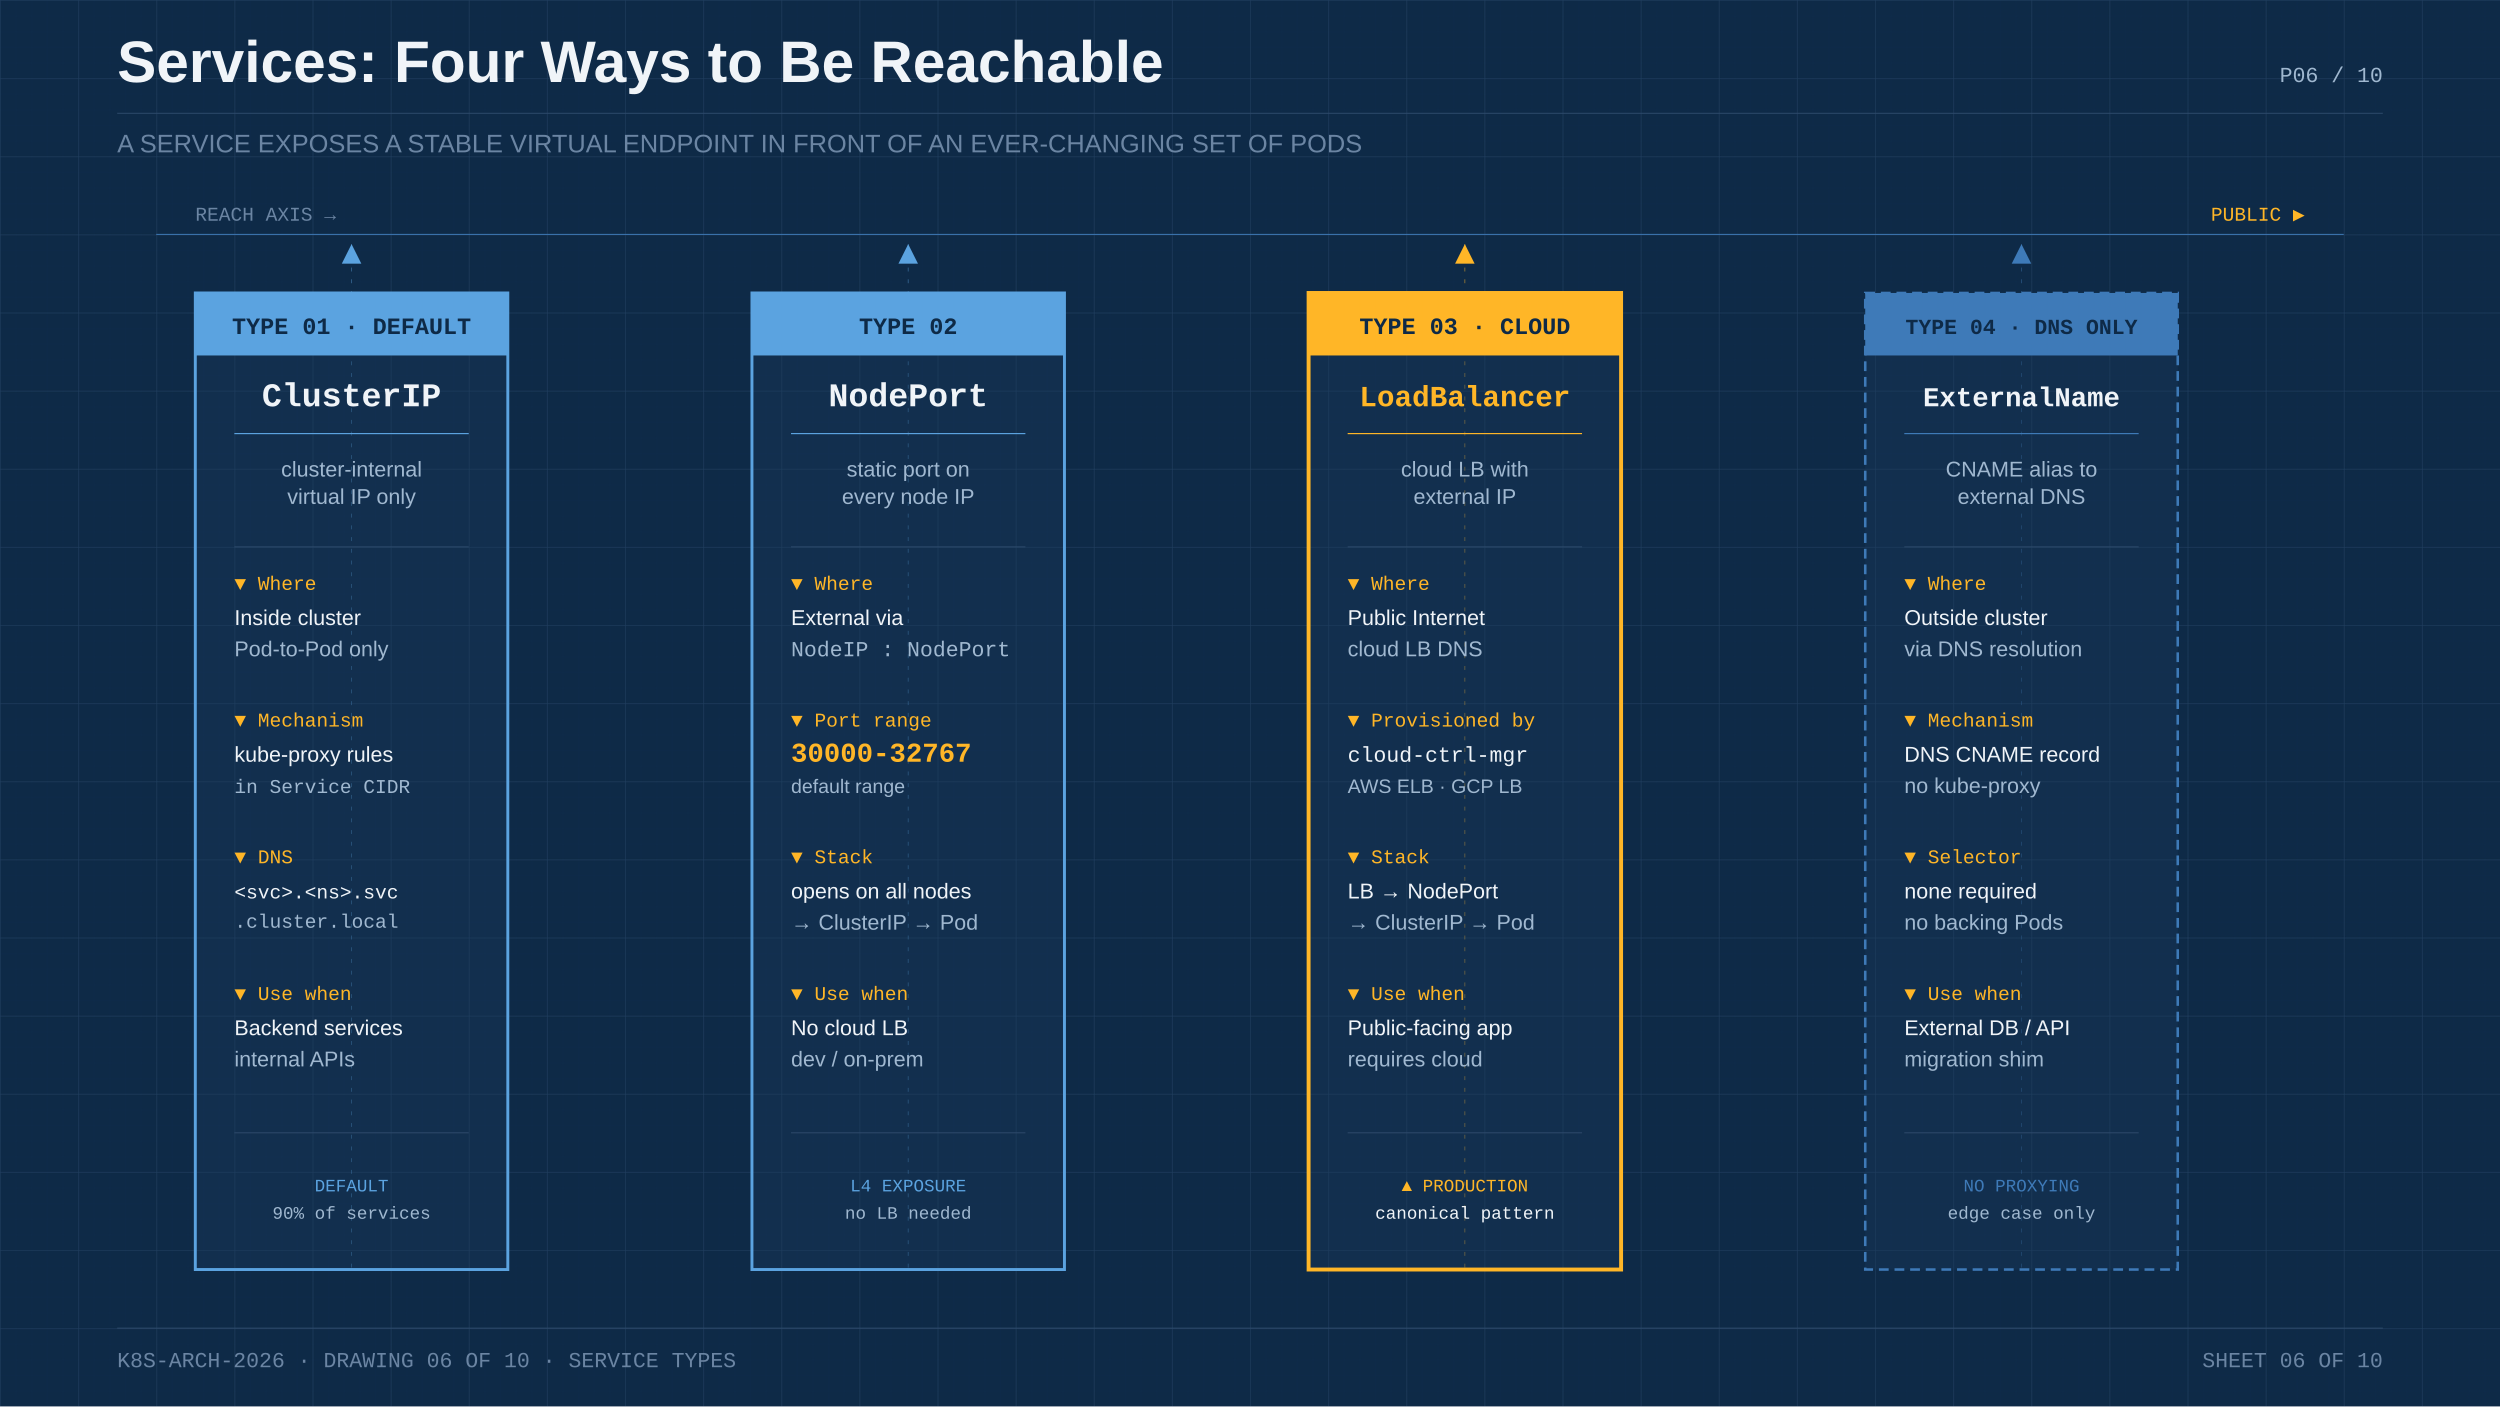
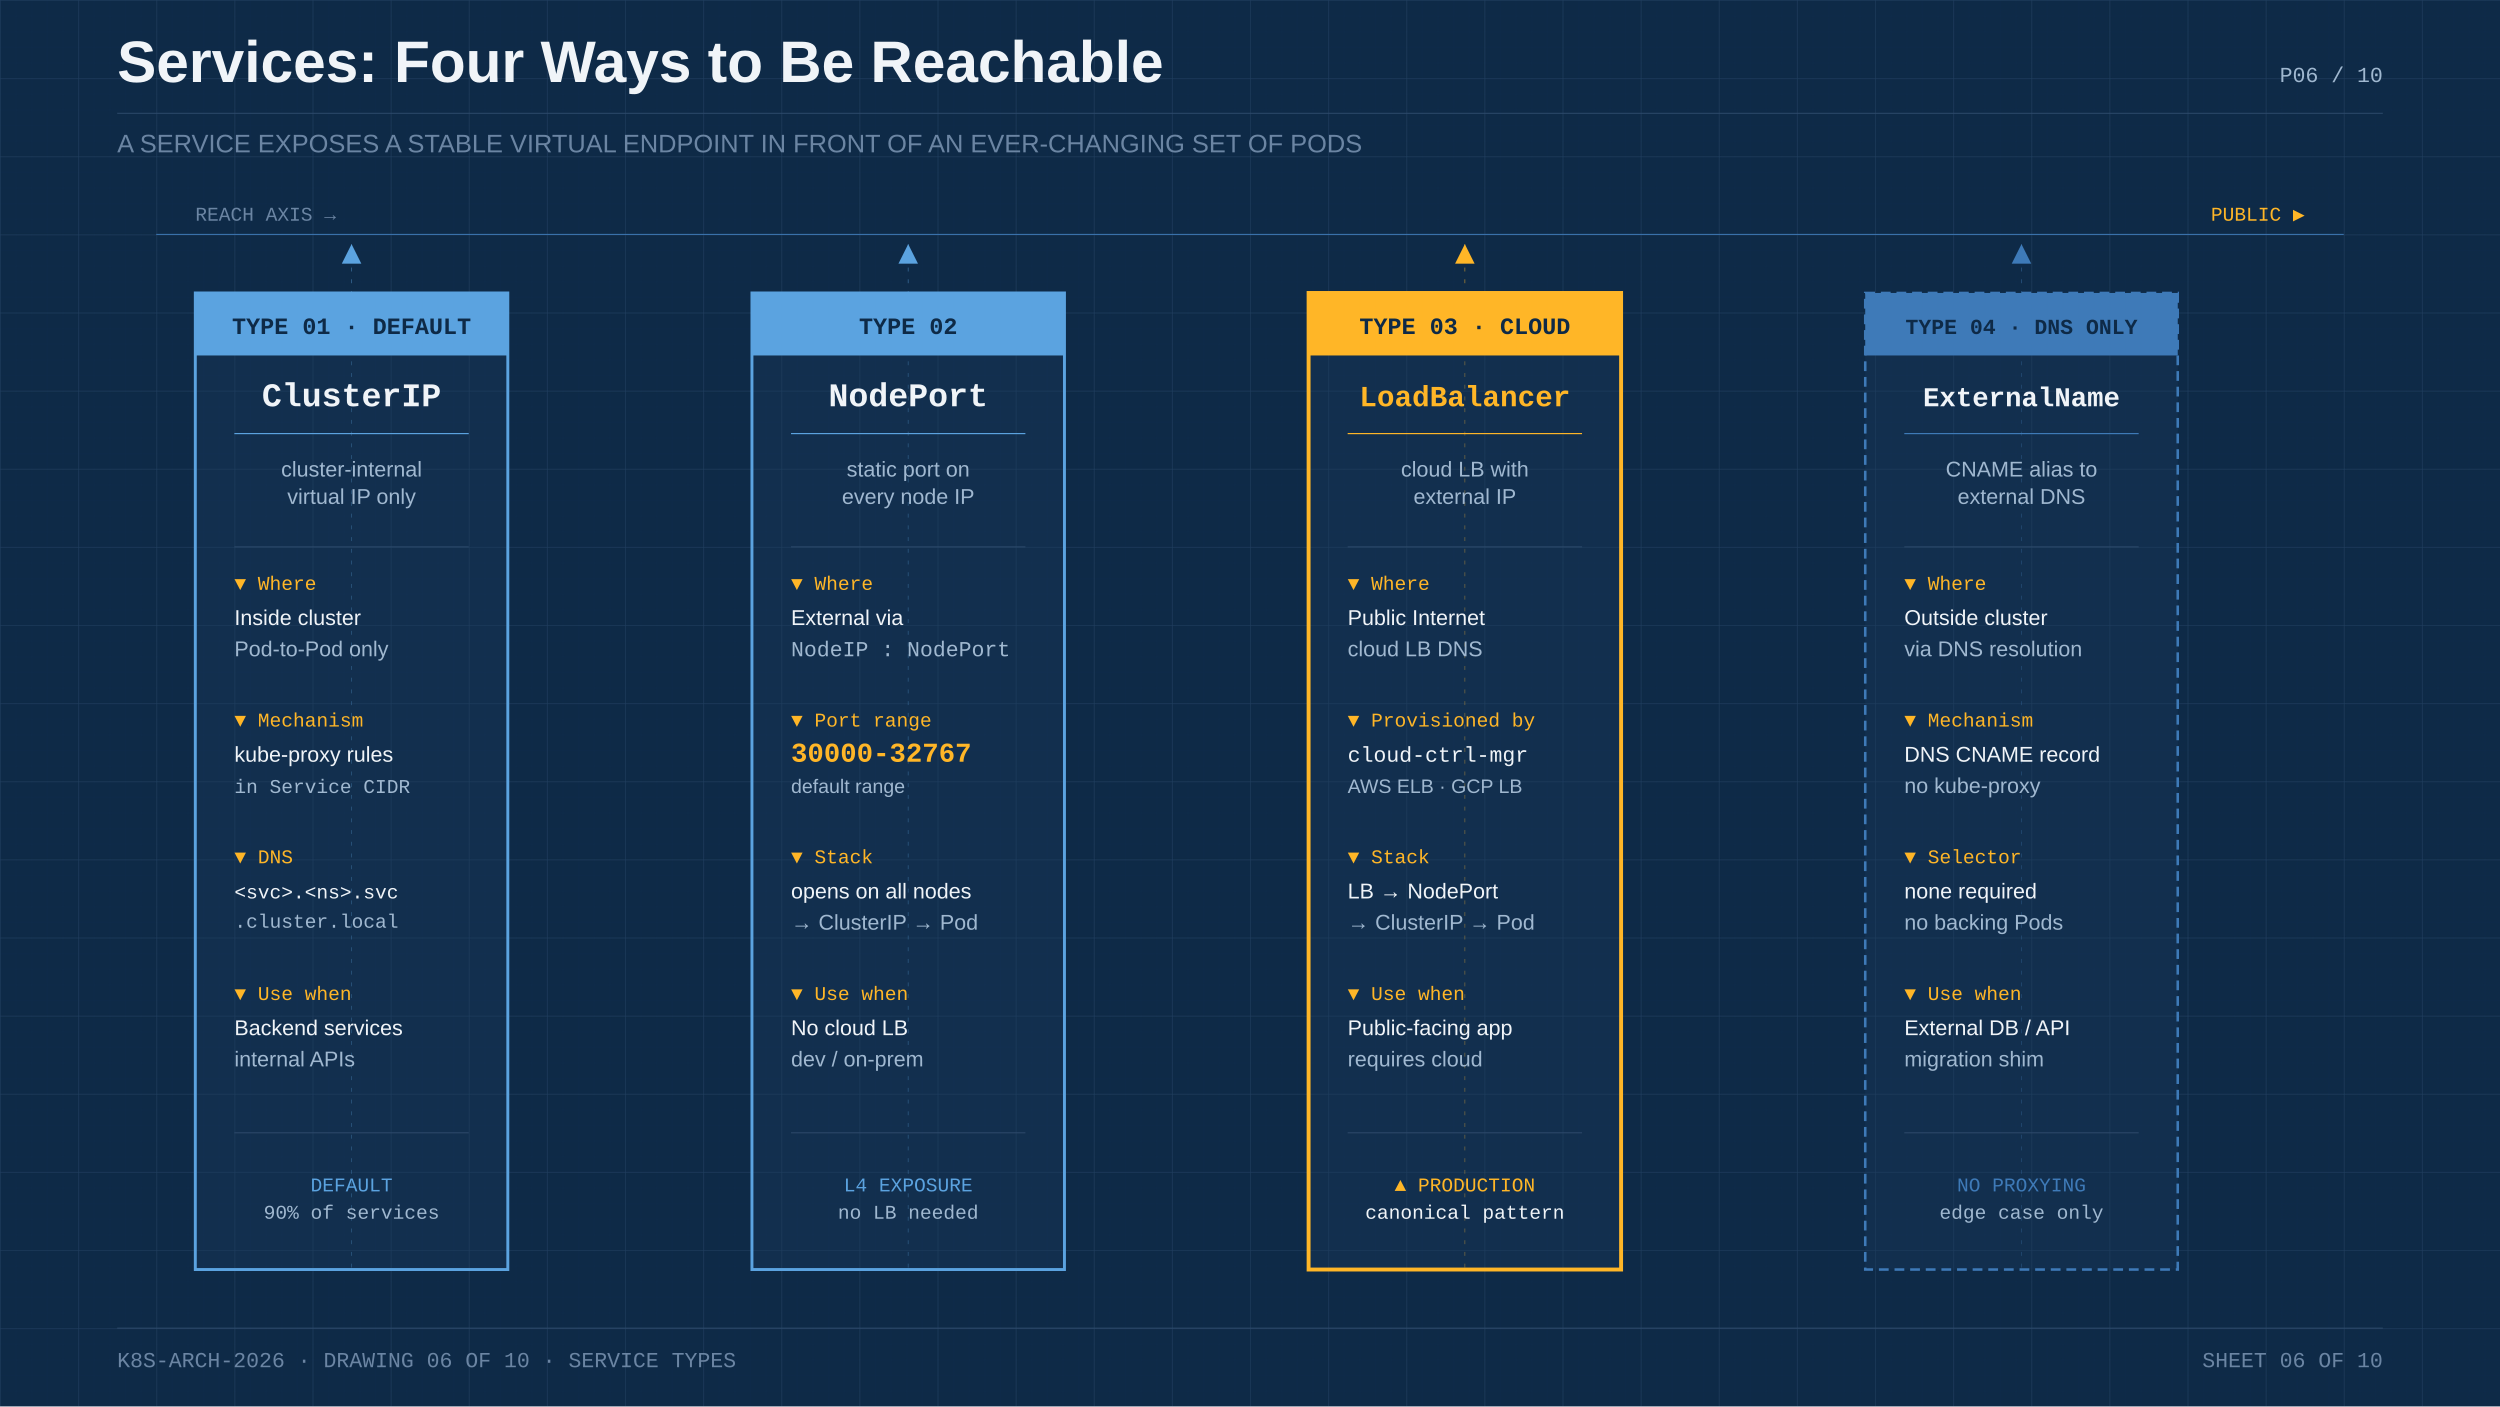
<svg xmlns="http://www.w3.org/2000/svg" viewBox="0 0 1280 720" width="1280" height="720">
  <defs>
    <pattern id="bpGridMajor" x="0" y="0" width="40" height="40" patternUnits="userSpaceOnUse" data-pptx-pattern="lgGrid">
      <rect width="40" height="40" fill="#0E2A47" />
      <path d="M 40 0 L 0 0 0 40" fill="none" stroke="#2D4A6B" stroke-width="0.6" />
    </pattern>
    <pattern id="bpGridMinor" x="0" y="0" width="8" height="8" patternUnits="userSpaceOnUse" data-pptx-pattern="smGrid">
      <rect width="8" height="8" fill="#0E2A47" />
      <path d="M 8 0 L 0 0 0 8" fill="none" stroke="#1A3A5C" stroke-width="0.3" />
    </pattern>
  </defs>
  <g id="bg">
    <rect width="1280" height="720" fill="#0E2A47" />
    <rect width="1280" height="720" fill="url(#bpGridMinor)" opacity="0.4" />
    <rect width="1280" height="720" fill="url(#bpGridMajor)" opacity="0.6" />
  </g>
  <g id="header">
    <text x="60" y="42" font-family="Arial, 'Microsoft YaHei', sans-serif" font-size="30" font-weight="bold" fill="#F0F4F8">Services: Four Ways to Be Reachable</text>
    <text x="1220" y="42" font-family="Consolas, 'Courier New', monospace" font-size="11" fill="#A0B8D0" text-anchor="end">P06 / 10</text>
    <line x1="60" y1="58" x2="1220" y2="58" stroke="#2D4A6B" stroke-width="0.5" />
    <text x="60" y="78" font-family="Arial, 'Microsoft YaHei', sans-serif" font-size="13" fill="#6B85A3">A SERVICE EXPOSES A STABLE VIRTUAL ENDPOINT IN FRONT OF AN EVER-CHANGING SET OF PODS</text>
  </g>
  <g id="ruler-axis">
    <line x1="80" y1="120" x2="1200" y2="120" stroke="#3E7AB8" stroke-width="0.5" />
    <text x="100" y="113" font-family="Consolas, 'Courier New', monospace" font-size="10" fill="#6B85A3">REACH AXIS  →</text>
    <text x="1180" y="113" font-family="Consolas, 'Courier New', monospace" font-size="10" fill="#FFB627" text-anchor="end">PUBLIC ▶</text>
  </g>
  <g id="pillar-clusterip">
    <line x1="180" y1="125" x2="180" y2="650" stroke="#5BA3E0" stroke-width="0.4" stroke-dasharray="2 4" opacity="0.5" />
    <polygon points="180,125 175,135 185,135" fill="#5BA3E0" />
    <rect x="100" y="150" width="160" height="500" fill="#1A3A5C" fill-opacity="0.35" stroke="#5BA3E0" stroke-width="1.5" />
    <rect x="100" y="150" width="160" height="32" fill="#5BA3E0" />
    <text x="180" y="171" font-family="Consolas, 'Courier New', monospace" font-size="12" fill="#0E2A47" text-anchor="middle" font-weight="bold">TYPE 01 · DEFAULT</text>
    <text x="180" y="208" font-family="Consolas, 'Courier New', monospace" font-size="17" fill="#F0F4F8" text-anchor="middle" font-weight="bold">ClusterIP</text>
    <line x1="120" y1="222" x2="240" y2="222" stroke="#5BA3E0" stroke-width="0.6" />
    <text x="180" y="244" font-family="Arial, 'Microsoft YaHei', sans-serif" font-size="11" fill="#A0B8D0" text-anchor="middle">cluster-internal</text>
    <text x="180" y="258" font-family="Arial, 'Microsoft YaHei', sans-serif" font-size="11" fill="#A0B8D0" text-anchor="middle">virtual IP only</text>
    <line x1="120" y1="280" x2="240" y2="280" stroke="#2D4A6B" stroke-width="0.5" />
    <text x="120" y="302" font-family="Consolas, 'Courier New', monospace" font-size="10" fill="#FFB627">▼ Where</text>
    <text x="120" y="320" font-family="Arial, 'Microsoft YaHei', sans-serif" font-size="11" fill="#F0F4F8">Inside cluster</text>
    <text x="120" y="336" font-family="Arial, 'Microsoft YaHei', sans-serif" font-size="11" fill="#A0B8D0">Pod-to-Pod only</text>
    <text x="120" y="372" font-family="Consolas, 'Courier New', monospace" font-size="10" fill="#FFB627">▼ Mechanism</text>
    <text x="120" y="390" font-family="Arial, 'Microsoft YaHei', sans-serif" font-size="11" fill="#F0F4F8">kube-proxy rules</text>
    <text x="120" y="406" font-family="Consolas, 'Courier New', monospace" font-size="10" fill="#A0B8D0">in Service CIDR</text>
    <text x="120" y="442" font-family="Consolas, 'Courier New', monospace" font-size="10" fill="#FFB627">▼ DNS</text>
    <text x="120" y="460" font-family="Consolas, 'Courier New', monospace" font-size="10" fill="#F0F4F8">&lt;svc&gt;.&lt;ns&gt;.svc</text>
    <text x="120" y="475" font-family="Consolas, 'Courier New', monospace" font-size="10" fill="#A0B8D0">.cluster.local</text>
    <text x="120" y="512" font-family="Consolas, 'Courier New', monospace" font-size="10" fill="#FFB627">▼ Use when</text>
    <text x="120" y="530" font-family="Arial, 'Microsoft YaHei', sans-serif" font-size="11" fill="#F0F4F8">Backend services</text>
    <text x="120" y="546" font-family="Arial, 'Microsoft YaHei', sans-serif" font-size="11" fill="#A0B8D0">internal APIs</text>
    <line x1="120" y1="580" x2="240" y2="580" stroke="#2D4A6B" stroke-width="0.5" />
-     <text x="180" y="610" font-family="Consolas, 'Courier New', monospace" font-size="9" fill="#5BA3E0" text-anchor="middle">DEFAULT</text>
-     <text x="180" y="624" font-family="Consolas, 'Courier New', monospace" font-size="9" fill="#A0B8D0" text-anchor="middle">90% of services</text>
+     <text x="180" y="610" font-family="Consolas, 'Courier New', monospace" font-size="10" fill="#5BA3E0" text-anchor="middle">DEFAULT</text>
+     <text x="180" y="624" font-family="Consolas, 'Courier New', monospace" font-size="10" fill="#A0B8D0" text-anchor="middle">90% of services</text>
  </g>
  <g id="pillar-nodeport">
    <line x1="465" y1="125" x2="465" y2="650" stroke="#5BA3E0" stroke-width="0.4" stroke-dasharray="2 4" opacity="0.5" />
    <polygon points="465,125 460,135 470,135" fill="#5BA3E0" />
    <rect x="385" y="150" width="160" height="500" fill="#1A3A5C" fill-opacity="0.35" stroke="#5BA3E0" stroke-width="1.5" />
    <rect x="385" y="150" width="160" height="32" fill="#5BA3E0" />
    <text x="465" y="171" font-family="Consolas, 'Courier New', monospace" font-size="12" fill="#0E2A47" text-anchor="middle" font-weight="bold">TYPE 02</text>
    <text x="465" y="208" font-family="Consolas, 'Courier New', monospace" font-size="17" fill="#F0F4F8" text-anchor="middle" font-weight="bold">NodePort</text>
    <line x1="405" y1="222" x2="525" y2="222" stroke="#5BA3E0" stroke-width="0.6" />
    <text x="465" y="244" font-family="Arial, 'Microsoft YaHei', sans-serif" font-size="11" fill="#A0B8D0" text-anchor="middle">static port on</text>
    <text x="465" y="258" font-family="Arial, 'Microsoft YaHei', sans-serif" font-size="11" fill="#A0B8D0" text-anchor="middle">every node IP</text>
    <line x1="405" y1="280" x2="525" y2="280" stroke="#2D4A6B" stroke-width="0.5" />
    <text x="405" y="302" font-family="Consolas, 'Courier New', monospace" font-size="10" fill="#FFB627">▼ Where</text>
    <text x="405" y="320" font-family="Arial, 'Microsoft YaHei', sans-serif" font-size="11" fill="#F0F4F8">External via</text>
    <text x="405" y="336" font-family="Consolas, 'Courier New', monospace" font-size="11" fill="#A0B8D0">NodeIP : NodePort</text>
    <text x="405" y="372" font-family="Consolas, 'Courier New', monospace" font-size="10" fill="#FFB627">▼ Port range</text>
    <text x="405" y="390" font-family="Consolas, 'Courier New', monospace" font-size="14" fill="#FFB627" font-weight="bold">30000-32767</text>
    <text x="405" y="406" font-family="Arial, 'Microsoft YaHei', sans-serif" font-size="10" fill="#A0B8D0">default range</text>
    <text x="405" y="442" font-family="Consolas, 'Courier New', monospace" font-size="10" fill="#FFB627">▼ Stack</text>
    <text x="405" y="460" font-family="Arial, 'Microsoft YaHei', sans-serif" font-size="11" fill="#F0F4F8">opens on all nodes</text>
    <text x="405" y="476" font-family="Arial, 'Microsoft YaHei', sans-serif" font-size="11" fill="#A0B8D0">→ ClusterIP → Pod</text>
    <text x="405" y="512" font-family="Consolas, 'Courier New', monospace" font-size="10" fill="#FFB627">▼ Use when</text>
    <text x="405" y="530" font-family="Arial, 'Microsoft YaHei', sans-serif" font-size="11" fill="#F0F4F8">No cloud LB</text>
    <text x="405" y="546" font-family="Arial, 'Microsoft YaHei', sans-serif" font-size="11" fill="#A0B8D0">dev / on-prem</text>
    <line x1="405" y1="580" x2="525" y2="580" stroke="#2D4A6B" stroke-width="0.5" />
-     <text x="465" y="610" font-family="Consolas, 'Courier New', monospace" font-size="9" fill="#5BA3E0" text-anchor="middle">L4 EXPOSURE</text>
-     <text x="465" y="624" font-family="Consolas, 'Courier New', monospace" font-size="9" fill="#A0B8D0" text-anchor="middle">no LB needed</text>
+     <text x="465" y="610" font-family="Consolas, 'Courier New', monospace" font-size="10" fill="#5BA3E0" text-anchor="middle">L4 EXPOSURE</text>
+     <text x="465" y="624" font-family="Consolas, 'Courier New', monospace" font-size="10" fill="#A0B8D0" text-anchor="middle">no LB needed</text>
  </g>
  <g id="pillar-loadbalancer">
    <line x1="750" y1="125" x2="750" y2="650" stroke="#FFB627" stroke-width="0.4" stroke-dasharray="2 4" opacity="0.6" />
    <polygon points="750,125 745,135 755,135" fill="#FFB627" />
    <rect x="670" y="150" width="160" height="500" fill="#1A3A5C" fill-opacity="0.35" stroke="#FFB627" stroke-width="2" />
    <rect x="670" y="150" width="160" height="32" fill="#FFB627" />
    <text x="750" y="171" font-family="Consolas, 'Courier New', monospace" font-size="12" fill="#0E2A47" text-anchor="middle" font-weight="bold">TYPE 03 · CLOUD</text>
    <text x="750" y="208" font-family="Consolas, 'Courier New', monospace" font-size="15" fill="#FFB627" text-anchor="middle" font-weight="bold">LoadBalancer</text>
    <line x1="690" y1="222" x2="810" y2="222" stroke="#FFB627" stroke-width="0.6" />
    <text x="750" y="244" font-family="Arial, 'Microsoft YaHei', sans-serif" font-size="11" fill="#A0B8D0" text-anchor="middle">cloud LB with</text>
    <text x="750" y="258" font-family="Arial, 'Microsoft YaHei', sans-serif" font-size="11" fill="#A0B8D0" text-anchor="middle">external IP</text>
    <line x1="690" y1="280" x2="810" y2="280" stroke="#2D4A6B" stroke-width="0.5" />
    <text x="690" y="302" font-family="Consolas, 'Courier New', monospace" font-size="10" fill="#FFB627">▼ Where</text>
    <text x="690" y="320" font-family="Arial, 'Microsoft YaHei', sans-serif" font-size="11" fill="#F0F4F8">Public Internet</text>
    <text x="690" y="336" font-family="Arial, 'Microsoft YaHei', sans-serif" font-size="11" fill="#A0B8D0">cloud LB DNS</text>
    <text x="690" y="372" font-family="Consolas, 'Courier New', monospace" font-size="10" fill="#FFB627">▼ Provisioned by</text>
    <text x="690" y="390" font-family="Consolas, 'Courier New', monospace" font-size="11" fill="#F0F4F8">cloud-ctrl-mgr</text>
    <text x="690" y="406" font-family="Arial, 'Microsoft YaHei', sans-serif" font-size="10" fill="#A0B8D0">AWS ELB · GCP LB</text>
    <text x="690" y="442" font-family="Consolas, 'Courier New', monospace" font-size="10" fill="#FFB627">▼ Stack</text>
    <text x="690" y="460" font-family="Arial, 'Microsoft YaHei', sans-serif" font-size="11" fill="#F0F4F8">LB → NodePort</text>
    <text x="690" y="476" font-family="Arial, 'Microsoft YaHei', sans-serif" font-size="11" fill="#A0B8D0">→ ClusterIP → Pod</text>
    <text x="690" y="512" font-family="Consolas, 'Courier New', monospace" font-size="10" fill="#FFB627">▼ Use when</text>
    <text x="690" y="530" font-family="Arial, 'Microsoft YaHei', sans-serif" font-size="11" fill="#F0F4F8">Public-facing app</text>
    <text x="690" y="546" font-family="Arial, 'Microsoft YaHei', sans-serif" font-size="11" fill="#A0B8D0">requires cloud</text>
    <line x1="690" y1="580" x2="810" y2="580" stroke="#2D4A6B" stroke-width="0.5" />
-     <text x="750" y="610" font-family="Consolas, 'Courier New', monospace" font-size="9" fill="#FFB627" text-anchor="middle">▲ PRODUCTION</text>
-     <text x="750" y="624" font-family="Consolas, 'Courier New', monospace" font-size="9" fill="#F0F4F8" text-anchor="middle">canonical pattern</text>
+     <text x="750" y="610" font-family="Consolas, 'Courier New', monospace" font-size="10" fill="#FFB627" text-anchor="middle">▲ PRODUCTION</text>
+     <text x="750" y="624" font-family="Consolas, 'Courier New', monospace" font-size="10" fill="#F0F4F8" text-anchor="middle">canonical pattern</text>
  </g>
  <g id="pillar-externalname">
    <line x1="1035" y1="125" x2="1035" y2="650" stroke="#3E7AB8" stroke-width="0.4" stroke-dasharray="2 4" opacity="0.5" />
    <polygon points="1035,125 1030,135 1040,135" fill="#3E7AB8" />
    <rect x="955" y="150" width="160" height="500" fill="#1A3A5C" fill-opacity="0.35" stroke="#3E7AB8" stroke-width="1.3" stroke-dasharray="5 3" />
    <rect x="955" y="150" width="160" height="32" fill="#3E7AB8" />
    <text x="1035" y="171" font-family="Consolas, 'Courier New', monospace" font-size="11" fill="#0E2A47" text-anchor="middle" font-weight="bold">TYPE 04 · DNS ONLY</text>
    <text x="1035" y="208" font-family="Consolas, 'Courier New', monospace" font-size="14" fill="#F0F4F8" text-anchor="middle" font-weight="bold">ExternalName</text>
    <line x1="975" y1="222" x2="1095" y2="222" stroke="#3E7AB8" stroke-width="0.6" />
    <text x="1035" y="244" font-family="Arial, 'Microsoft YaHei', sans-serif" font-size="11" fill="#A0B8D0" text-anchor="middle">CNAME alias to</text>
    <text x="1035" y="258" font-family="Arial, 'Microsoft YaHei', sans-serif" font-size="11" fill="#A0B8D0" text-anchor="middle">external DNS</text>
    <line x1="975" y1="280" x2="1095" y2="280" stroke="#2D4A6B" stroke-width="0.5" />
    <text x="975" y="302" font-family="Consolas, 'Courier New', monospace" font-size="10" fill="#FFB627">▼ Where</text>
    <text x="975" y="320" font-family="Arial, 'Microsoft YaHei', sans-serif" font-size="11" fill="#F0F4F8">Outside cluster</text>
    <text x="975" y="336" font-family="Arial, 'Microsoft YaHei', sans-serif" font-size="11" fill="#A0B8D0">via DNS resolution</text>
    <text x="975" y="372" font-family="Consolas, 'Courier New', monospace" font-size="10" fill="#FFB627">▼ Mechanism</text>
    <text x="975" y="390" font-family="Arial, 'Microsoft YaHei', sans-serif" font-size="11" fill="#F0F4F8">DNS CNAME record</text>
    <text x="975" y="406" font-family="Arial, 'Microsoft YaHei', sans-serif" font-size="11" fill="#A0B8D0">no kube-proxy</text>
    <text x="975" y="442" font-family="Consolas, 'Courier New', monospace" font-size="10" fill="#FFB627">▼ Selector</text>
    <text x="975" y="460" font-family="Arial, 'Microsoft YaHei', sans-serif" font-size="11" fill="#F0F4F8">none required</text>
    <text x="975" y="476" font-family="Arial, 'Microsoft YaHei', sans-serif" font-size="11" fill="#A0B8D0">no backing Pods</text>
    <text x="975" y="512" font-family="Consolas, 'Courier New', monospace" font-size="10" fill="#FFB627">▼ Use when</text>
    <text x="975" y="530" font-family="Arial, 'Microsoft YaHei', sans-serif" font-size="11" fill="#F0F4F8">External DB / API</text>
    <text x="975" y="546" font-family="Arial, 'Microsoft YaHei', sans-serif" font-size="11" fill="#A0B8D0">migration shim</text>
    <line x1="975" y1="580" x2="1095" y2="580" stroke="#2D4A6B" stroke-width="0.5" />
-     <text x="1035" y="610" font-family="Consolas, 'Courier New', monospace" font-size="9" fill="#3E7AB8" text-anchor="middle">NO PROXYING</text>
-     <text x="1035" y="624" font-family="Consolas, 'Courier New', monospace" font-size="9" fill="#A0B8D0" text-anchor="middle">edge case only</text>
+     <text x="1035" y="610" font-family="Consolas, 'Courier New', monospace" font-size="10" fill="#3E7AB8" text-anchor="middle">NO PROXYING</text>
+     <text x="1035" y="624" font-family="Consolas, 'Courier New', monospace" font-size="10" fill="#A0B8D0" text-anchor="middle">edge case only</text>
  </g>
  <g id="footer">
    <line x1="60" y1="680" x2="1220" y2="680" stroke="#2D4A6B" stroke-width="0.5" />
    <text x="60" y="700" font-family="Consolas, 'Courier New', monospace" font-size="11" fill="#6B85A3">K8S-ARCH-2026 · DRAWING 06 OF 10 · SERVICE TYPES</text>
    <text x="1220" y="700" font-family="Consolas, 'Courier New', monospace" font-size="11" fill="#6B85A3" text-anchor="end">SHEET 06 OF 10</text>
  </g>
</svg>
